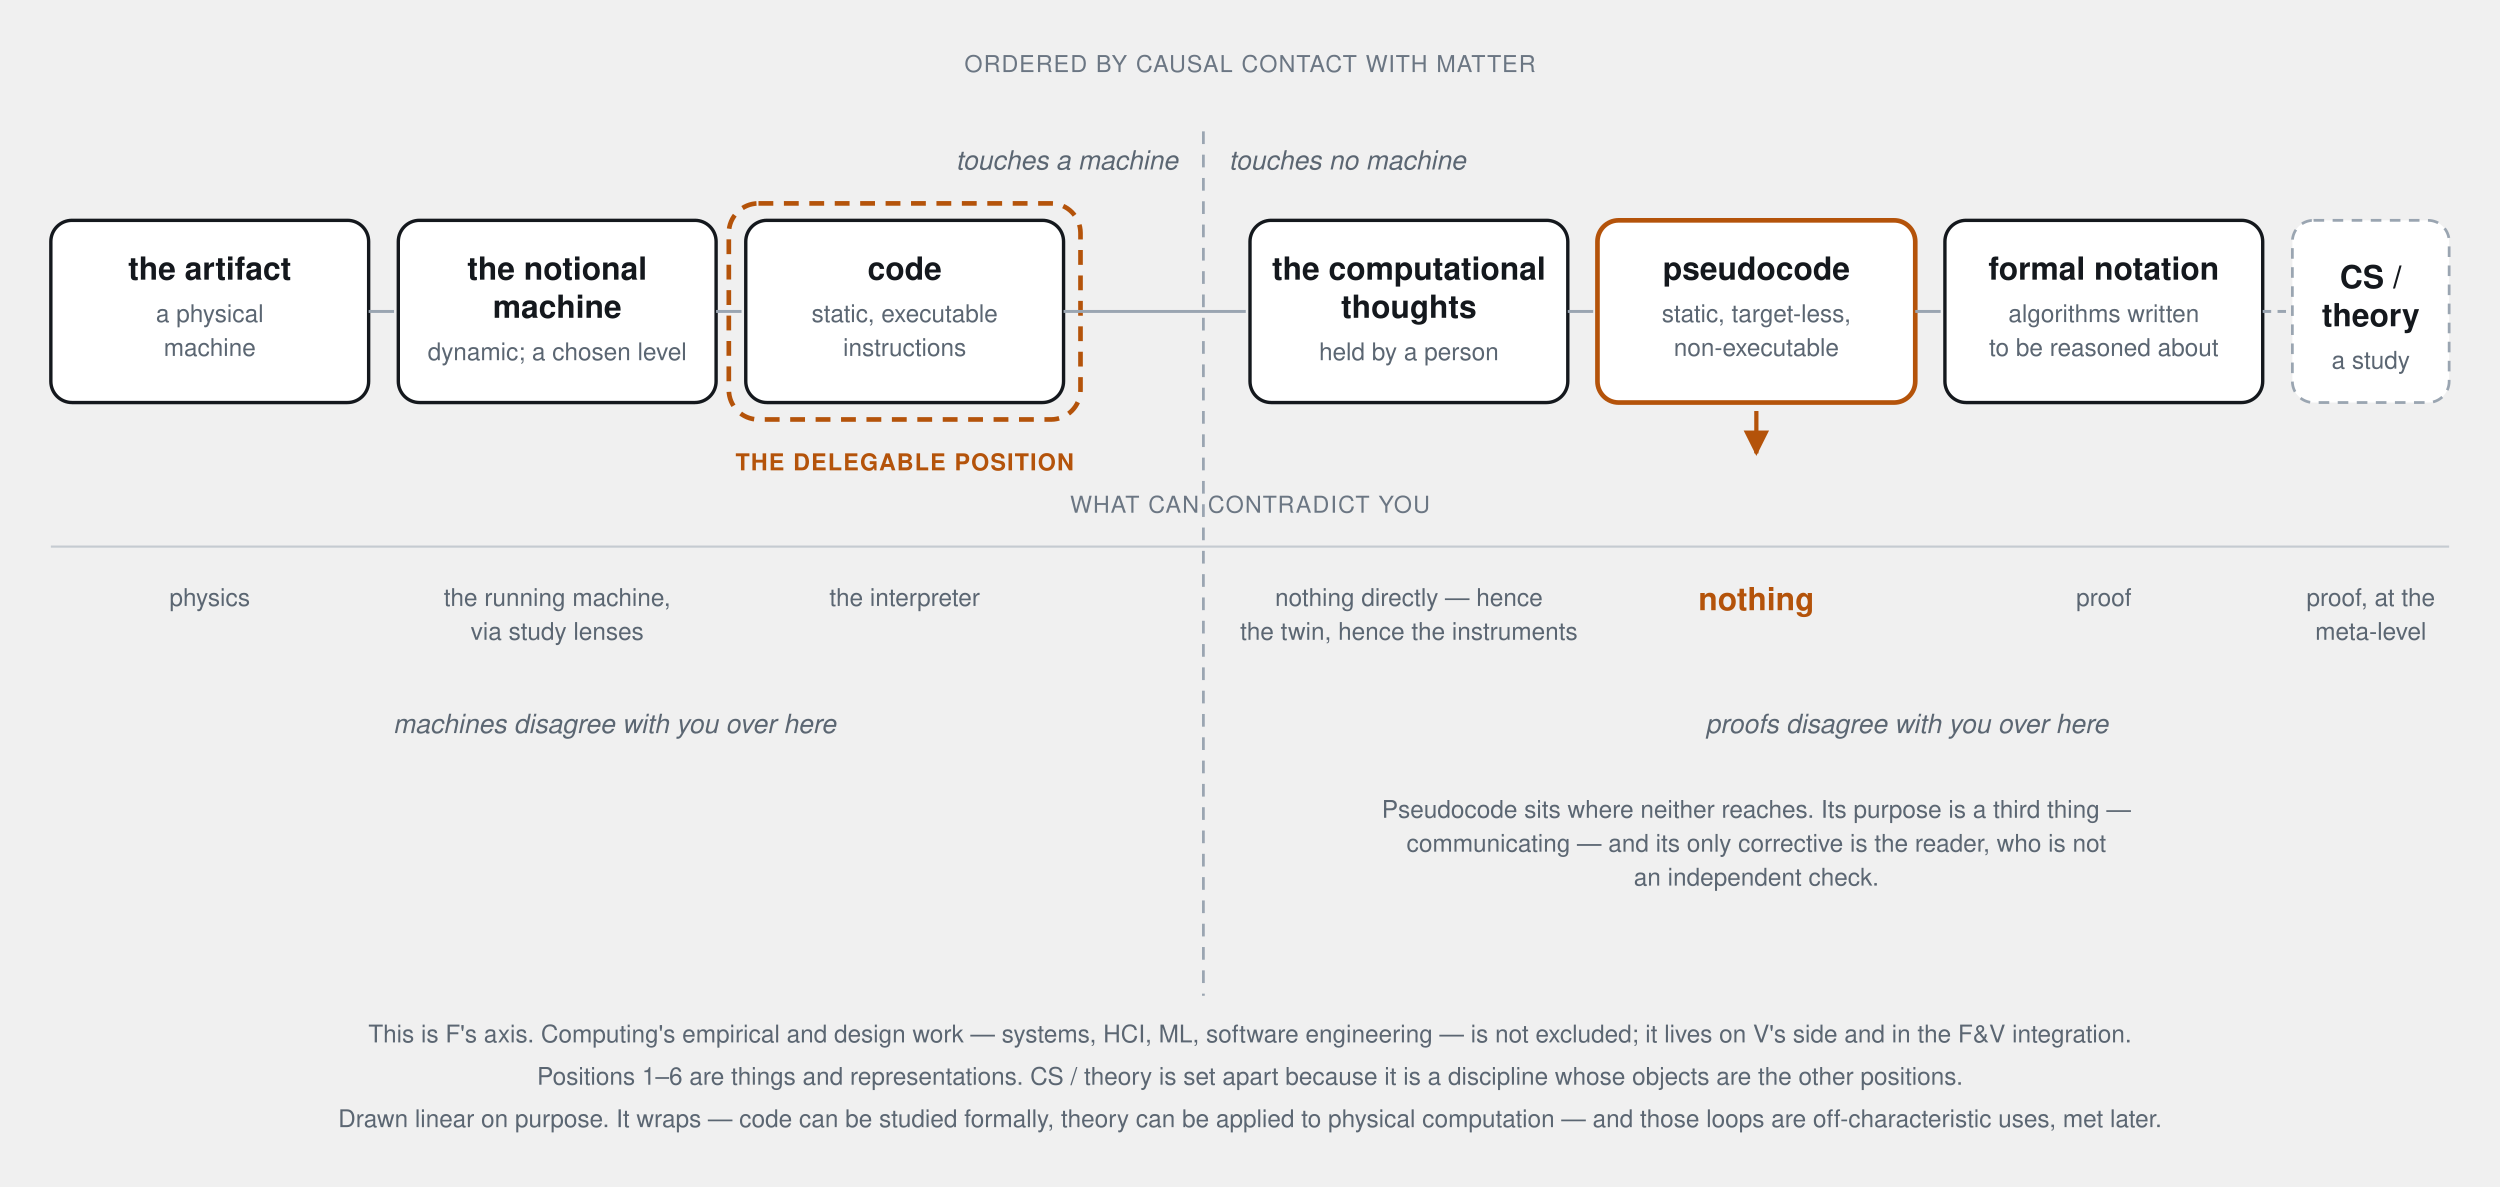
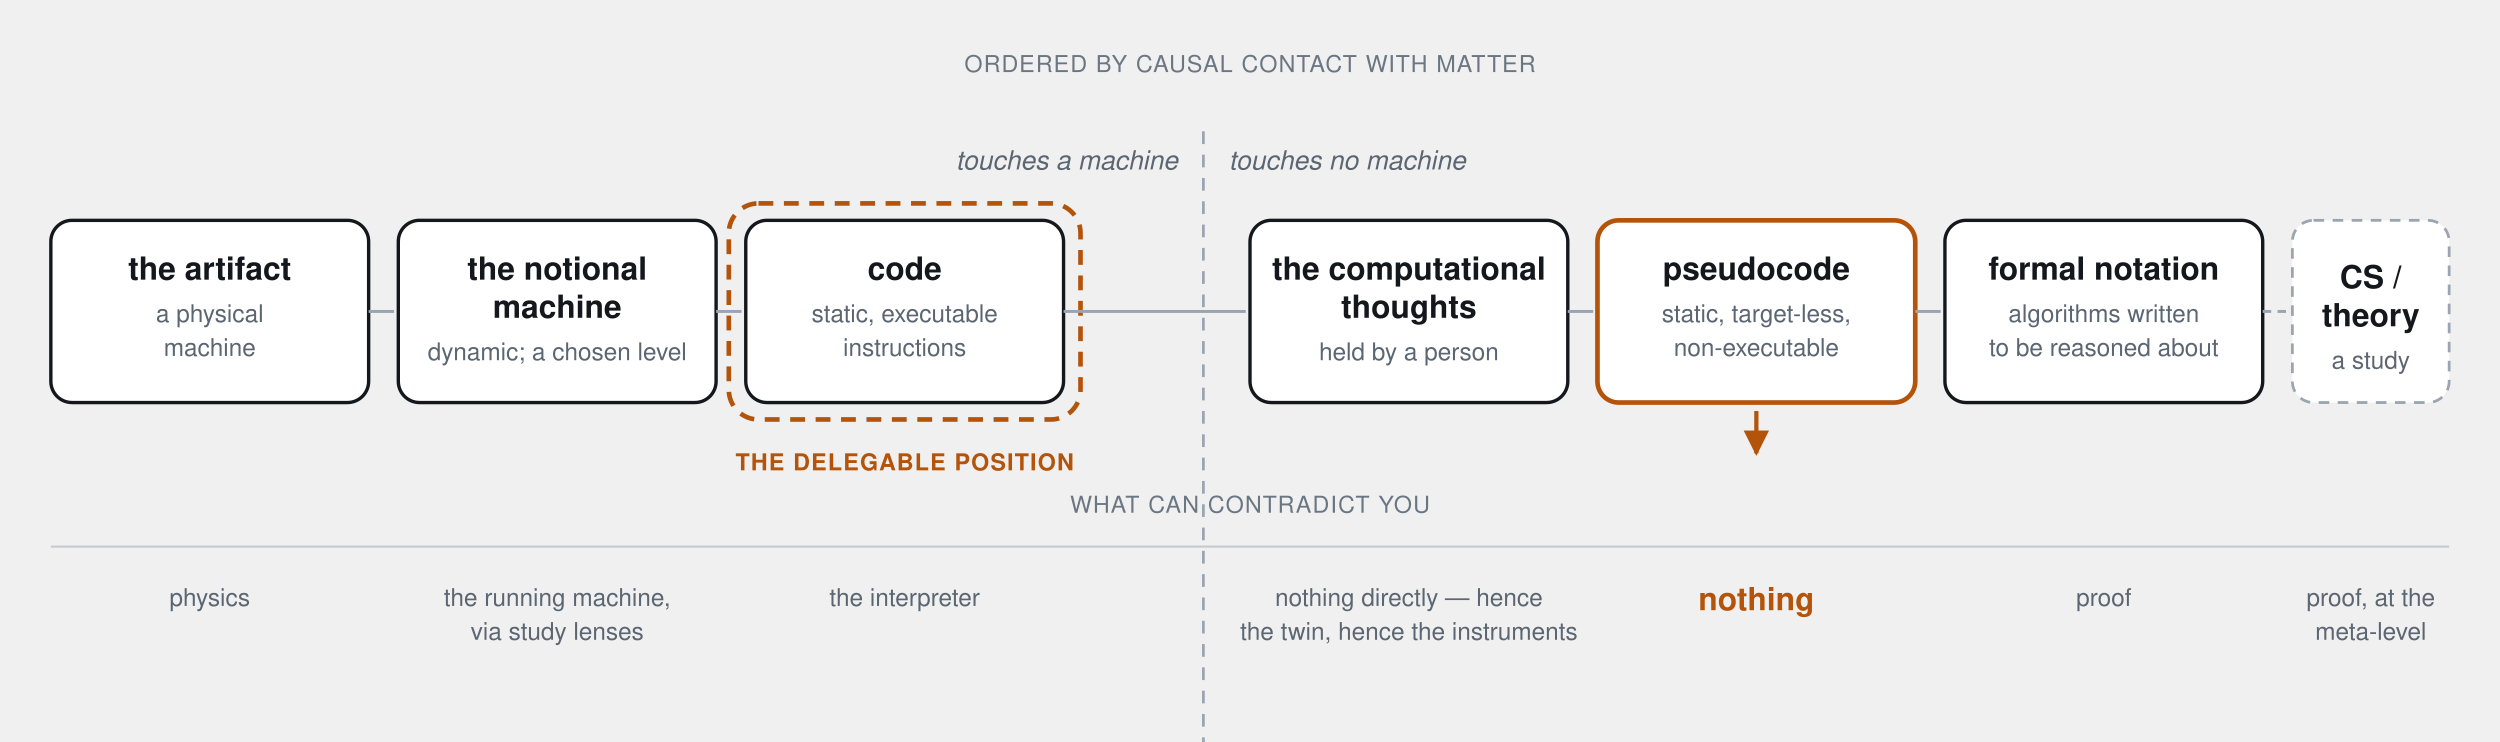
- <svg xmlns="http://www.w3.org/2000/svg" viewBox="0 0 1180 560" width="1180" height="560" role="img" aria-labelledby="ctl cds">
+ <svg xmlns="http://www.w3.org/2000/svg" viewBox="0 0 1180 350" width="1180" height="350" role="img" aria-labelledby="ctl cds">
  <style>
    :root { color-scheme: light dark; }
    .ink { fill: #14181d; }
    .muted { fill: #5b6672; }
    .line { stroke: #9aa5b1; }
    .box { fill: #ffffff; stroke: #14181d; }
    .soft { fill: #ffffff; stroke: #9aa5b1; }
    .accent { stroke: #b4530a; }
    .accentfill { fill: #b4530a; }
    .accenttag { fill: #b4530a; font-weight: 640; }
    .tag { fill: #6b7683; }
    @media (prefers-color-scheme: dark) {
      .ink { fill: #e8ecf1; }
      .muted { fill: #9aa5b1; }
      .line { stroke: #55606c; }
      .box { fill: #14181d; stroke: #e8ecf1; }
      .soft { fill: #14181d; stroke: #55606c; }
      .accent { stroke: #e8913f; }
      .accentfill { fill: #e8913f; }
      .accenttag { fill: #e8913f; }
      .tag { fill: #8792a0; }
    }
    text { font-family: ui-sans-serif, system-ui, -apple-system, "Segoe UI", Helvetica, Arial, sans-serif; }
    .h { font-size: 15px; font-weight: 640; }
    .s { font-size: 11.5px; }
    .g { font-size: 11px; letter-spacing: .05em; }
    .k { font-size: 12.5px; font-style: italic; }
  </style>
  <defs>
    <marker id="cdn" viewBox="0 0 10 10" refX="9" refY="5" markerWidth="6" markerHeight="6" orient="auto-start-reverse">
      <path d="M0 0 L10 5 L0 10 z" class="accentfill" />
    </marker>
  </defs>
  <text x="590" y="34" text-anchor="middle" class="g tag">ORDERED BY CAUSAL CONTACT WITH MATTER</text>
  <path d="M568 62 L568 470" class="line" fill="none" stroke-width="1.3" stroke-dasharray="6 5" />
  <text x="556" y="80" text-anchor="end" class="k muted">touches a machine</text>
  <text x="580" y="80" class="k muted">touches no machine</text>
  <rect x="24" y="104" width="150" height="86" rx="10" class="box" stroke-width="1.6" />
  <text x="99" y="132" text-anchor="middle" class="h ink">the artifact</text>
  <text x="99" y="152" text-anchor="middle" class="s muted">a physical</text>
  <text x="99" y="168" text-anchor="middle" class="s muted">machine</text>
  <rect x="188" y="104" width="150" height="86" rx="10" class="box" stroke-width="1.6" />
  <text x="263" y="132" text-anchor="middle" class="h ink">the notional</text>
  <text x="263" y="150" text-anchor="middle" class="h ink">machine</text>
  <text x="263" y="170" text-anchor="middle" class="s muted">dynamic; a chosen level</text>
  <rect x="344" y="96" width="166" height="102" rx="14" fill="none" class="accent" stroke-width="2.2" stroke-dasharray="7 5" />
  <rect x="352" y="104" width="150" height="86" rx="10" class="box" stroke-width="1.6" />
  <text x="427" y="132" text-anchor="middle" class="h ink">code</text>
  <text x="427" y="152" text-anchor="middle" class="s muted">static, executable</text>
  <text x="427" y="168" text-anchor="middle" class="s muted">instructions</text>
  <rect x="590" y="104" width="150" height="86" rx="10" class="box" stroke-width="1.6" />
  <text x="665" y="132" text-anchor="middle" class="h ink">the computational</text>
  <text x="665" y="150" text-anchor="middle" class="h ink">thoughts</text>
  <text x="665" y="170" text-anchor="middle" class="s muted">held by a person</text>
  <rect x="754" y="104" width="150" height="86" rx="10" class="box" stroke-width="2.2" style="stroke:#b4530a" />
  <text x="829" y="132" text-anchor="middle" class="h ink">pseudocode</text>
  <text x="829" y="152" text-anchor="middle" class="s muted">static, target-less,</text>
  <text x="829" y="168" text-anchor="middle" class="s muted">non-executable</text>
  <rect x="918" y="104" width="150" height="86" rx="10" class="box" stroke-width="1.6" />
  <text x="993" y="132" text-anchor="middle" class="h ink">formal notation</text>
  <text x="993" y="152" text-anchor="middle" class="s muted">algorithms written</text>
  <text x="993" y="168" text-anchor="middle" class="s muted">to be reasoned about</text>
  <rect x="1082" y="104" width="74" height="86" rx="10" class="soft" stroke-width="1.3" stroke-dasharray="5 4" />
  <text x="1119" y="136" text-anchor="middle" class="h ink">CS /</text>
  <text x="1119" y="154" text-anchor="middle" class="h ink">theory</text>
  <text x="1119" y="174" text-anchor="middle" class="s muted">a study</text>
  <path d="M174 147 L186 147" class="line" stroke-width="1.4" />
  <path d="M338 147 L350 147" class="line" stroke-width="1.4" />
  <path d="M502 147 L588 147" class="line" stroke-width="1.4" />
  <path d="M740 147 L752 147" class="line" stroke-width="1.4" />
  <path d="M904 147 L916 147" class="line" stroke-width="1.4" />
  <path d="M1068 147 L1080 147" class="line" stroke-width="1.4" stroke-dasharray="4 3" />
  <text x="590" y="242" text-anchor="middle" class="g tag">WHAT CAN CONTRADICT YOU</text>
  <path d="M24 258 L1156 258" class="line" fill="none" stroke-width="1" opacity=".5" />
  <text x="99" y="286" text-anchor="middle" class="s muted">physics</text>
  <text x="263" y="286" text-anchor="middle" class="s muted">the running machine,</text>
  <text x="263" y="302" text-anchor="middle" class="s muted">via study lenses</text>
  <text x="427" y="286" text-anchor="middle" class="s muted">the interpreter</text>
  <text x="665" y="286" text-anchor="middle" class="s muted">nothing directly — hence</text>
  <text x="665" y="302" text-anchor="middle" class="s muted">the twin, hence the instruments</text>
  <text x="829" y="288" text-anchor="middle" class="h accenttag">nothing</text>
  <text x="993" y="286" text-anchor="middle" class="s muted">proof</text>
  <text x="1119" y="286" text-anchor="middle" class="s muted">proof, at the</text>
  <text x="1119" y="302" text-anchor="middle" class="s muted">meta-level</text>
-   <text x="290" y="346" text-anchor="middle" class="k muted">machines disagree with you over here</text>
-   <text x="900" y="346" text-anchor="middle" class="k muted">proofs disagree with you over here</text>
  <path d="M829 194 L829 214" class="accent" fill="none" stroke-width="2" marker-end="url(#cdn)" />
-   <text x="829" y="386" text-anchor="middle" class="s muted">Pseudocode sits where neither reaches. Its purpose is a third thing —</text>
-   <text x="829" y="402" text-anchor="middle" class="s muted">communicating — and its only corrective is the reader, who is not</text>
-   <text x="829" y="418" text-anchor="middle" class="s muted">an independent check.</text>
  <text x="427" y="222" text-anchor="middle" class="g accenttag">THE DELEGABLE POSITION</text>
-   <text x="590" y="492" text-anchor="middle" class="s muted">This is F's axis. Computing's empirical and design work — systems, HCI, ML, software engineering — is not excluded; it lives on V's side and in the F&amp;V integration.</text>
-   <text x="590" y="512" text-anchor="middle" class="s muted">Positions 1–6 are things and representations. CS / theory is set apart because it is a discipline whose objects are the other positions.</text>
-   <text x="590" y="532" text-anchor="middle" class="s muted">Drawn linear on purpose. It wraps — code can be studied formally, theory can be applied to physical computation — and those loops are off-characteristic uses, met later.</text>
</svg>
